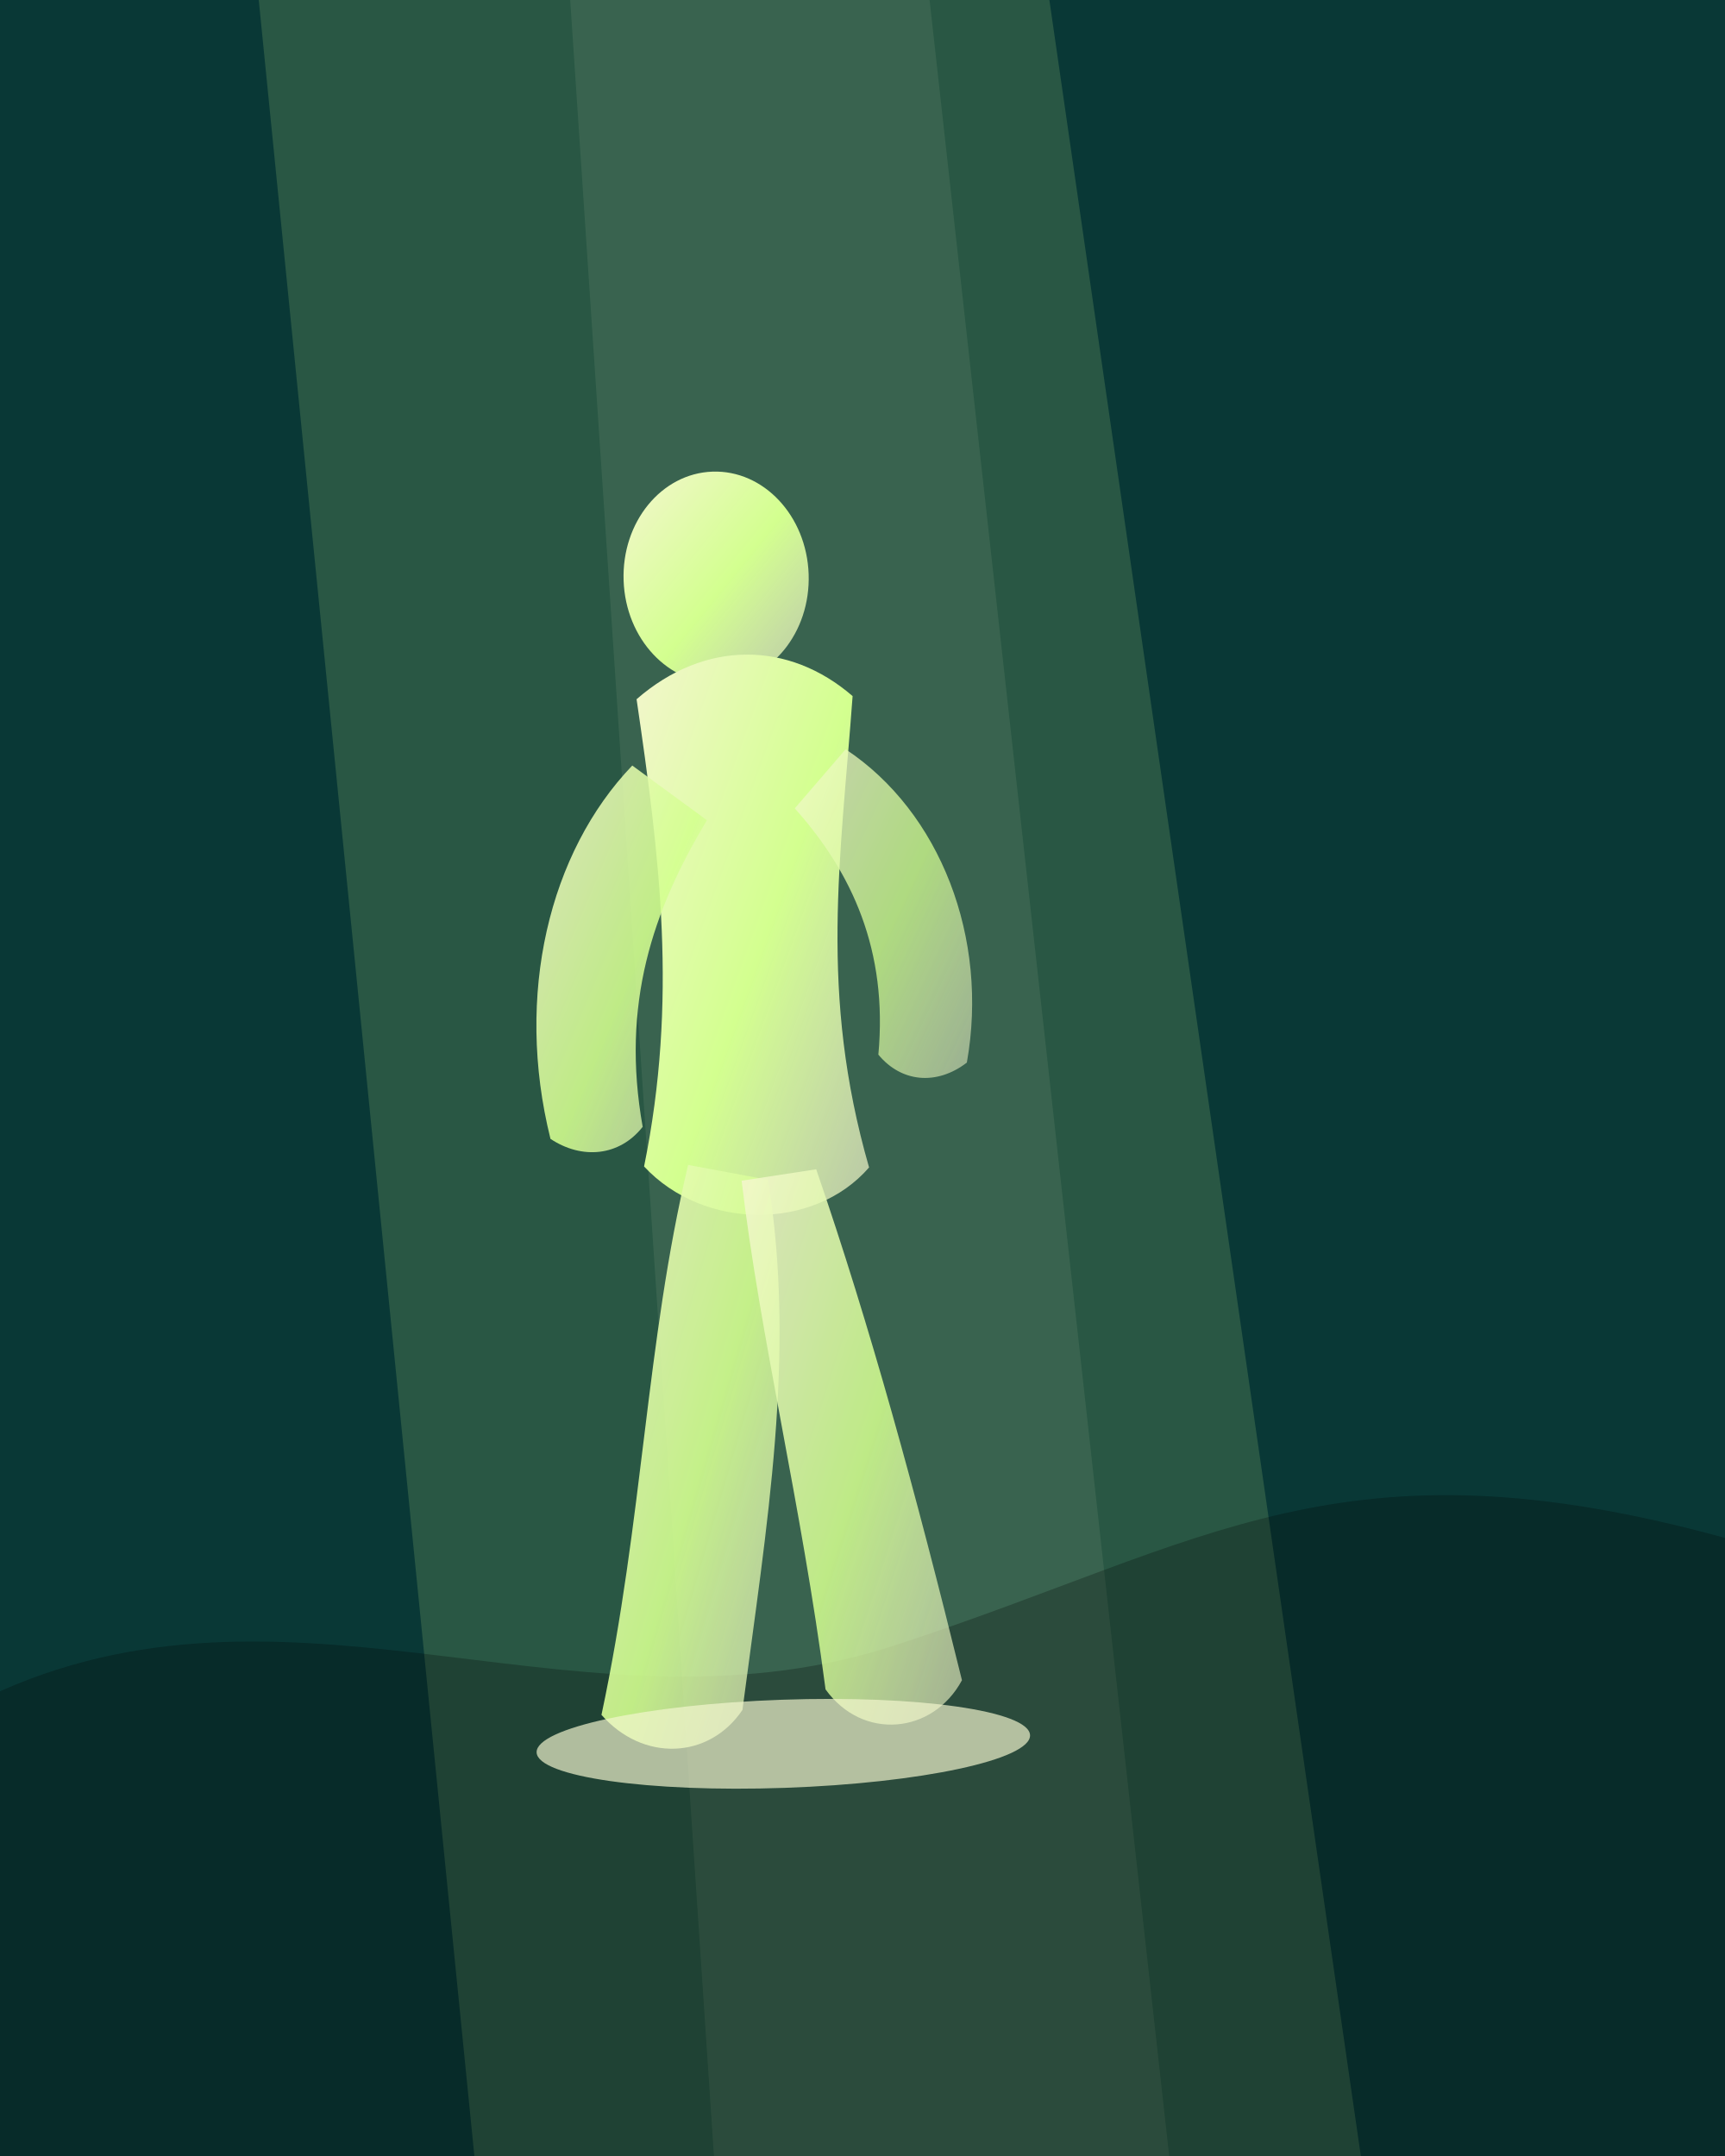
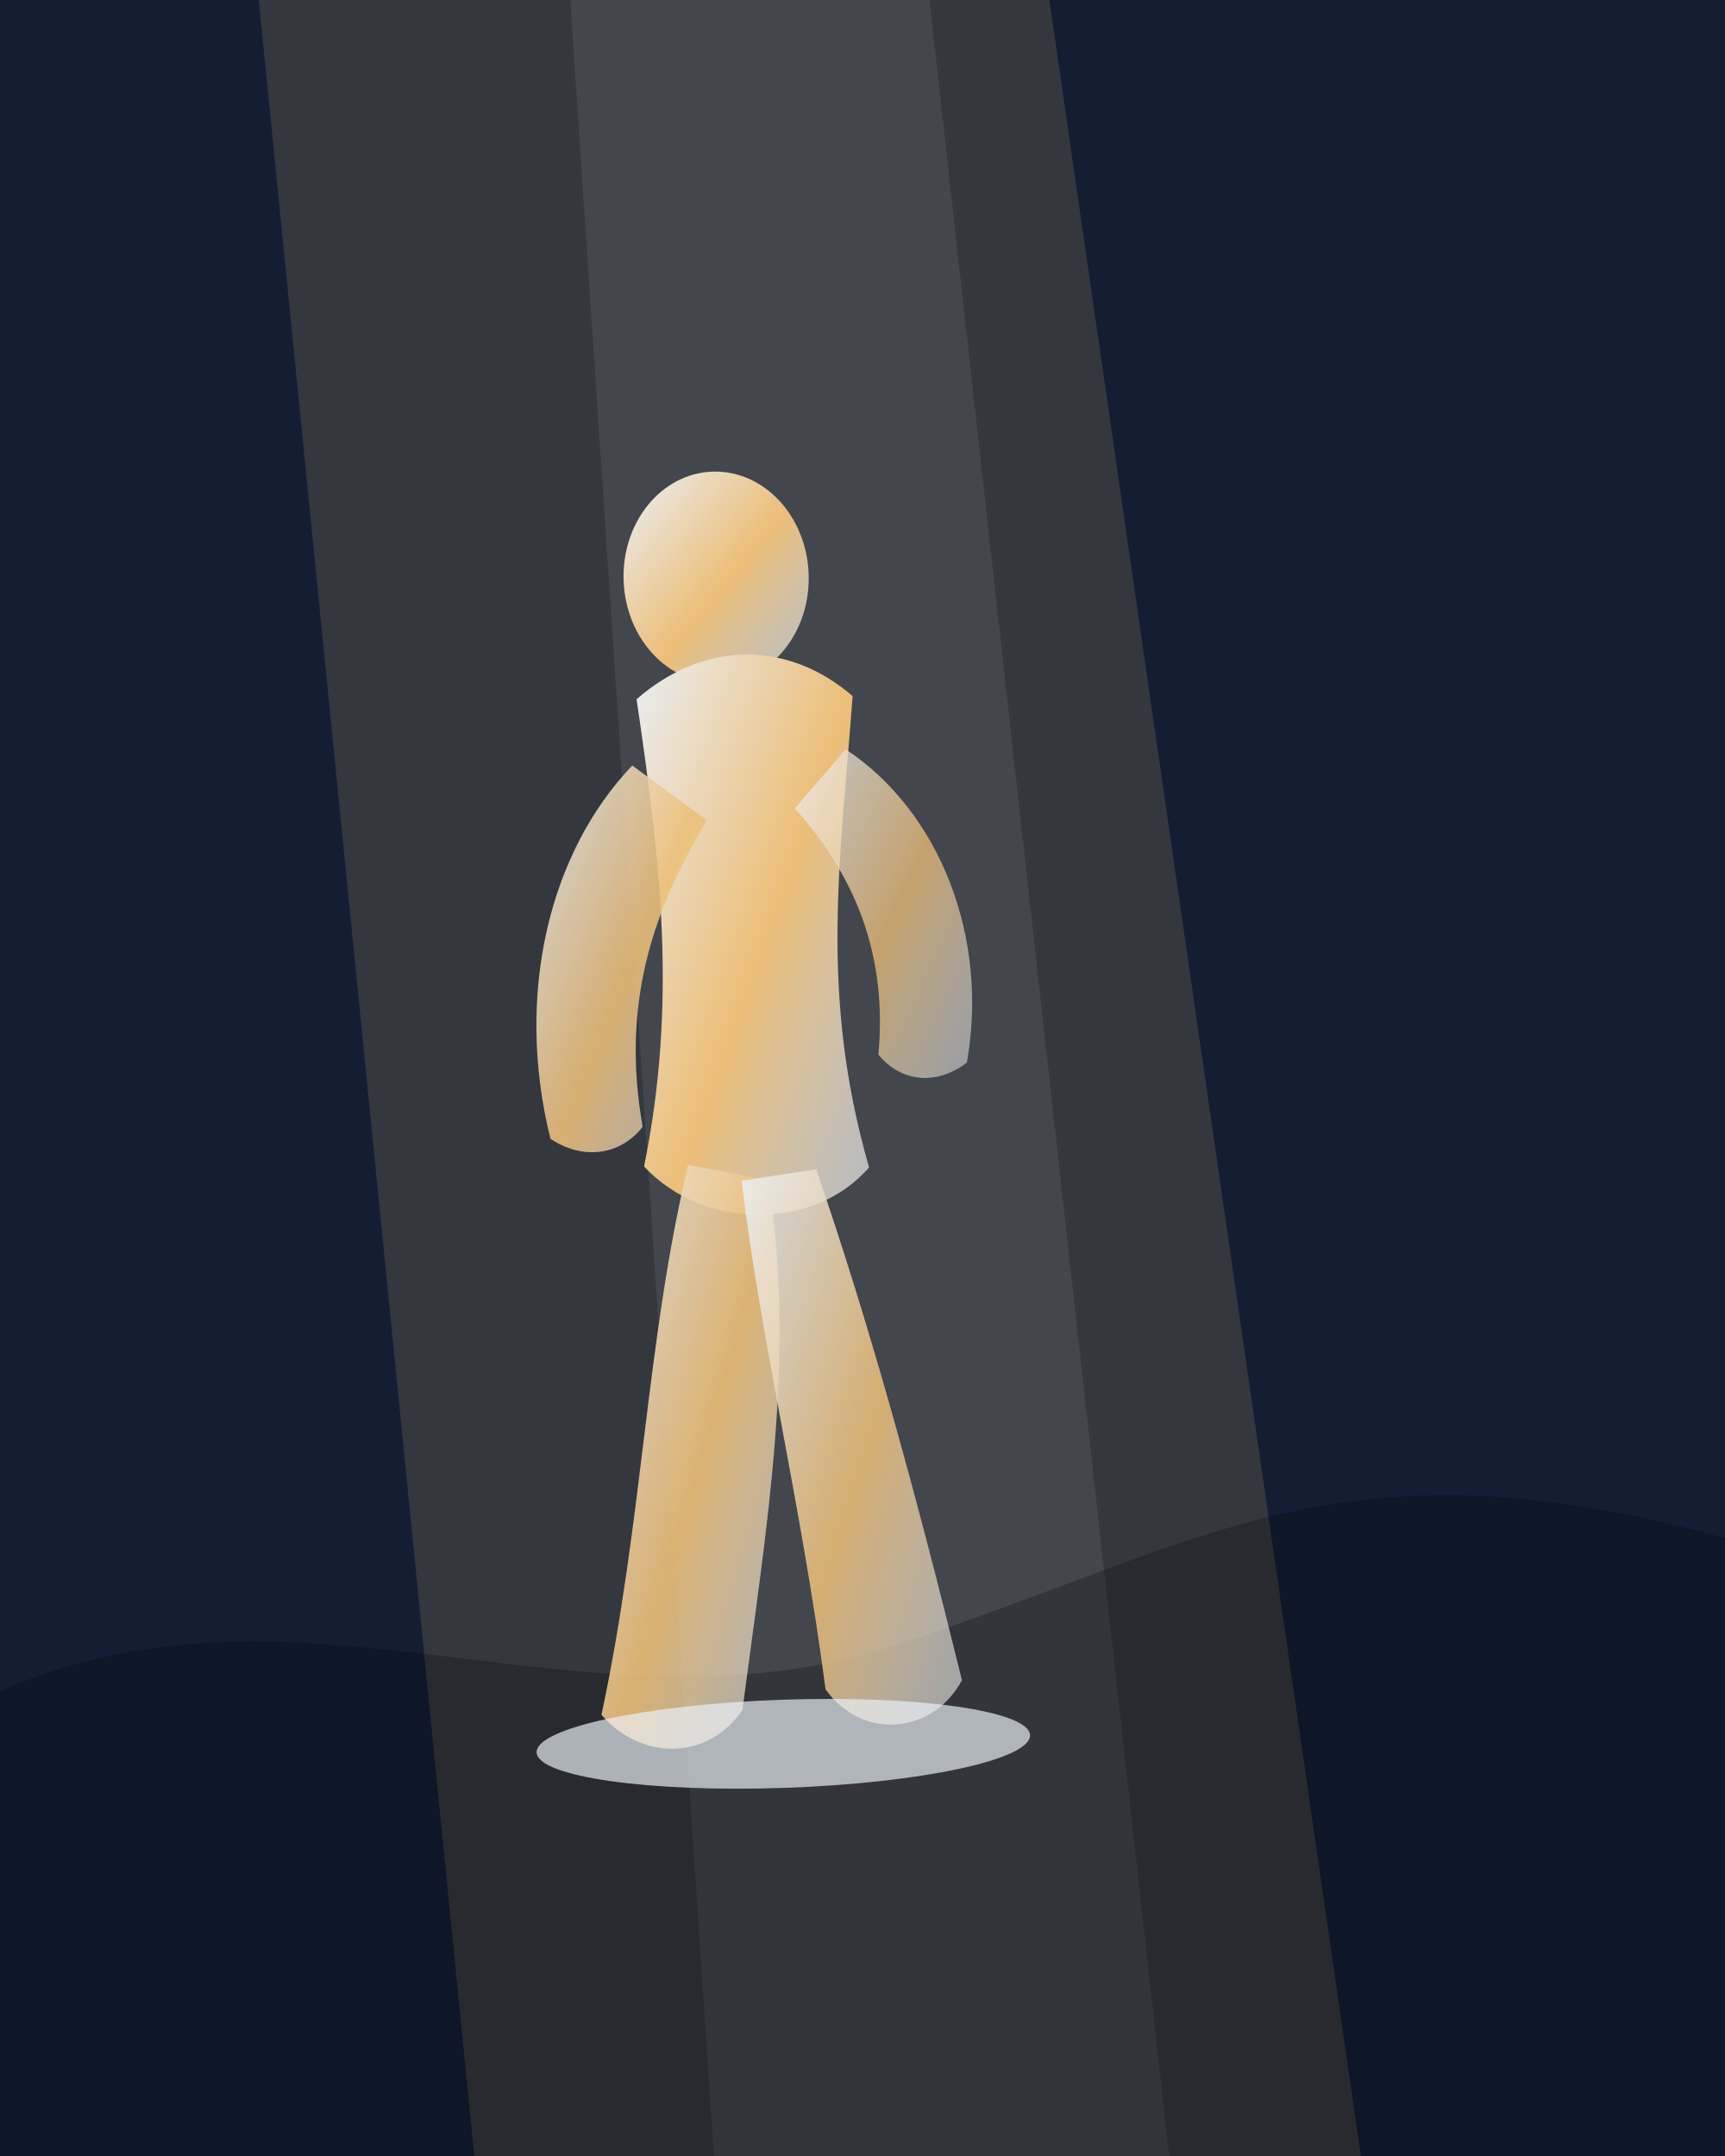
<svg xmlns="http://www.w3.org/2000/svg" viewBox="0 0 720 900" role="img" aria-labelledby="title desc">
  <defs>
    <radialGradient id="halo" cx="50%" cy="28%" r="45%">
-       <stop offset="0" stop-color="#d3ff8f" stop-opacity=".82" />
-       <stop offset=".36" stop-color="#d3ff8f" stop-opacity=".22" />
-       <stop offset="1" stop-color="#051918" stop-opacity="0" />
+       <stop offset="0" stop-color="#ECBE78" stop-opacity=".82" />
+       <stop offset=".36" stop-color="#ECBE78" stop-opacity=".22" />
+       <stop offset="1" stop-color="#0C1322" stop-opacity="0" />
    </radialGradient>
    <linearGradient id="figure" x1="0" y1="0" x2="1" y2="1">
-       <stop offset="0" stop-color="#f4f6cf" />
-       <stop offset=".54" stop-color="#d3ff8f" />
-       <stop offset="1" stop-color="#f4f6cf" stop-opacity=".68" />
+       <stop offset="0" stop-color="#EAF0F7" />
+       <stop offset=".54" stop-color="#ECBE78" />
+       <stop offset="1" stop-color="#EAF0F7" stop-opacity=".68" />
    </linearGradient>
    <filter id="soft">
      <feGaussianBlur stdDeviation="14" />
    </filter>
  </defs>
-   <rect width="720" height="900" fill="#051918" />
-   <rect width="720" height="900" fill="#116b67" opacity=".38" />
-   <path d="M108 0 L438 0 L568 900 L198 900 Z" fill="#d3ff8f" opacity=".16" />
-   <path d="M238 0 L388 0 L488 900 L298 900 Z" fill="#f4f6cf" opacity=".08" />
+   <rect width="720" height="900" fill="#0C1322" />
+   <rect width="720" height="900" fill="#20304E" opacity=".38" />
+   <path d="M108 0 L438 0 L568 900 L198 900 Z" fill="#ECBE78" opacity=".16" />
+   <path d="M238 0 L388 0 L488 900 L298 900 Z" fill="#EAF0F7" opacity=".08" />
  <path d="M0 706 C126 650 246 730 376 686 C504 644 560 598 720 642 L720 900 L0 900 Z" fill="#000" opacity=".24" />
  <g transform="translate(198 200) rotate(-2 120 260) scale(0.92)">
    <ellipse cx="118" cy="44" rx="42" ry="48" fill="url(#figure)" />
    <path d="M80 98 C112 72 150 74 178 100 C170 174 158 234 178 314 C152 342 102 340 76 310 C94 235 88 170 80 98Z" fill="url(#figure)" />
    <path d="M77 128 C38 166 20 230 34 296 C48 306 65 305 76 292 C68 236 84 194 110 154Z" fill="url(#figure)" opacity=".88" />
    <path d="M174 124 C216 154 236 212 224 268 C210 278 194 276 184 263 C190 216 175 180 150 150Z" fill="url(#figure)" opacity=".76" />
    <path d="M96 310 C74 390 70 470 48 558 C66 580 96 580 112 558 C126 474 142 398 132 318Z" fill="url(#figure)" opacity=".9" />
    <path d="M154 314 C176 386 194 462 212 548 C198 572 166 574 150 550 C142 466 126 390 120 318Z" fill="url(#figure)" opacity=".86" />
-     <ellipse cx="130" cy="574" rx="112" ry="20" fill="#f4f6cf" opacity=".68" />
+     <ellipse cx="130" cy="574" rx="112" ry="20" fill="#EAF0F7" opacity=".68" />
  </g>
</svg>
